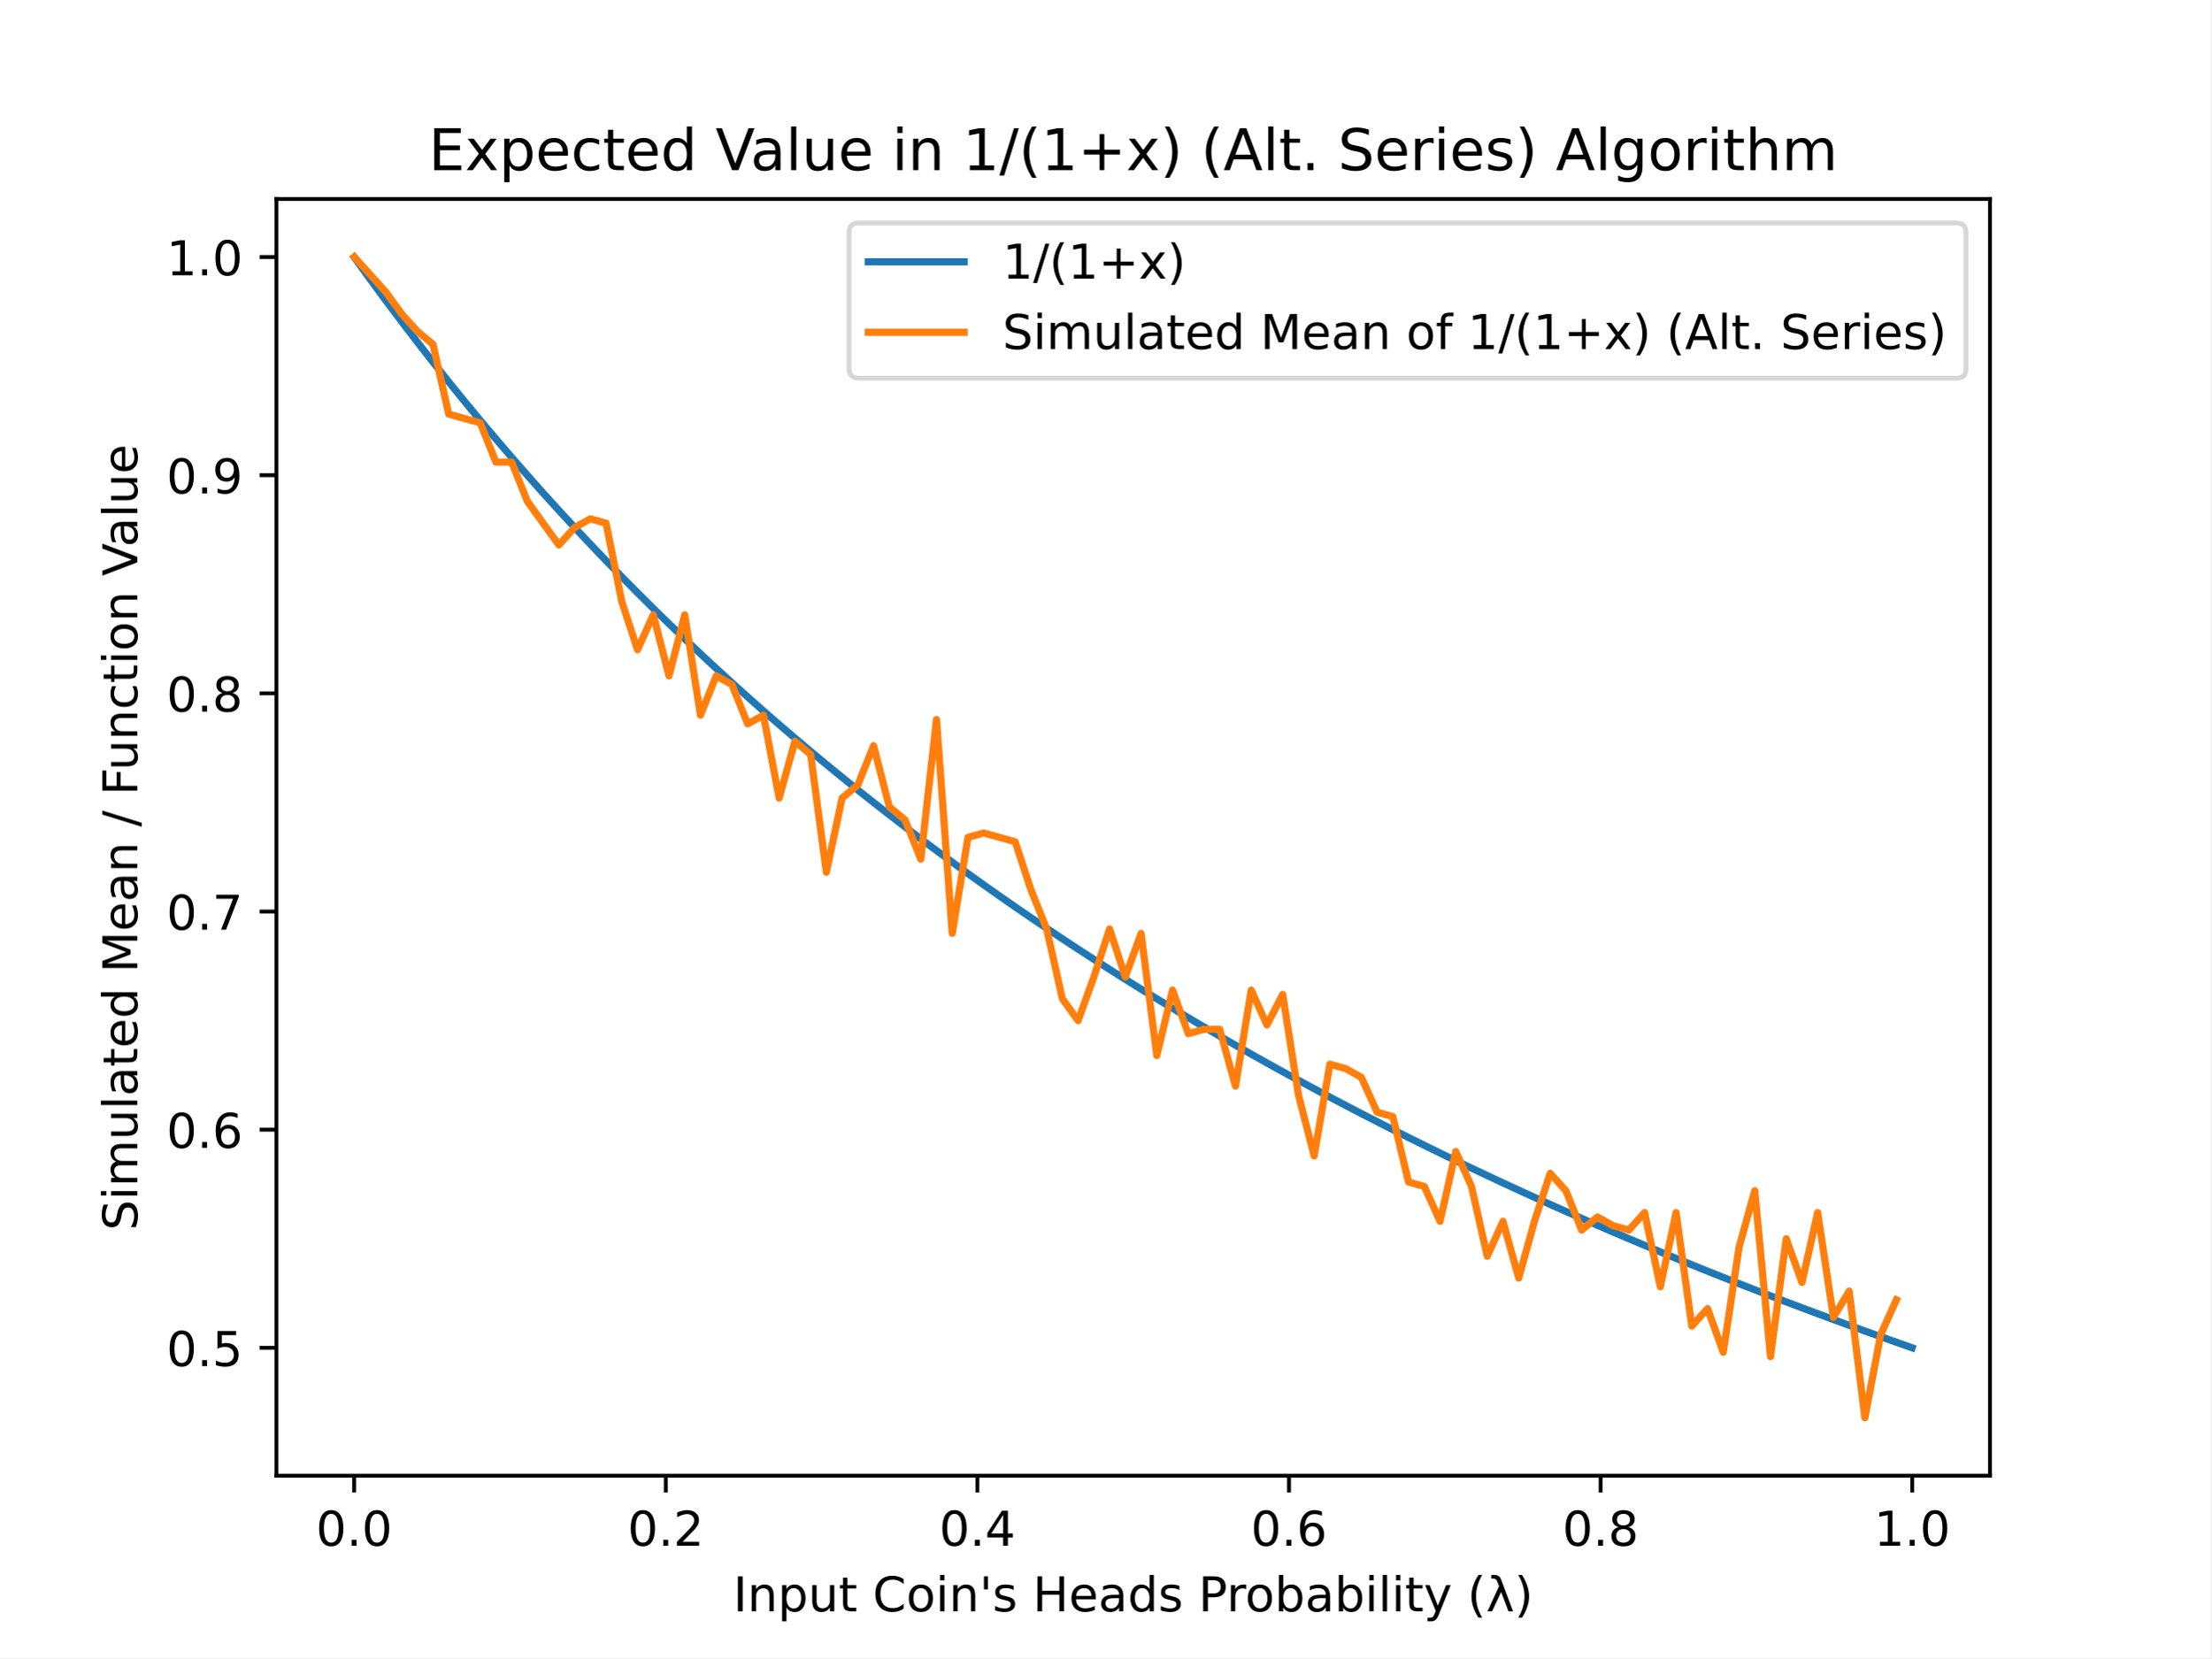
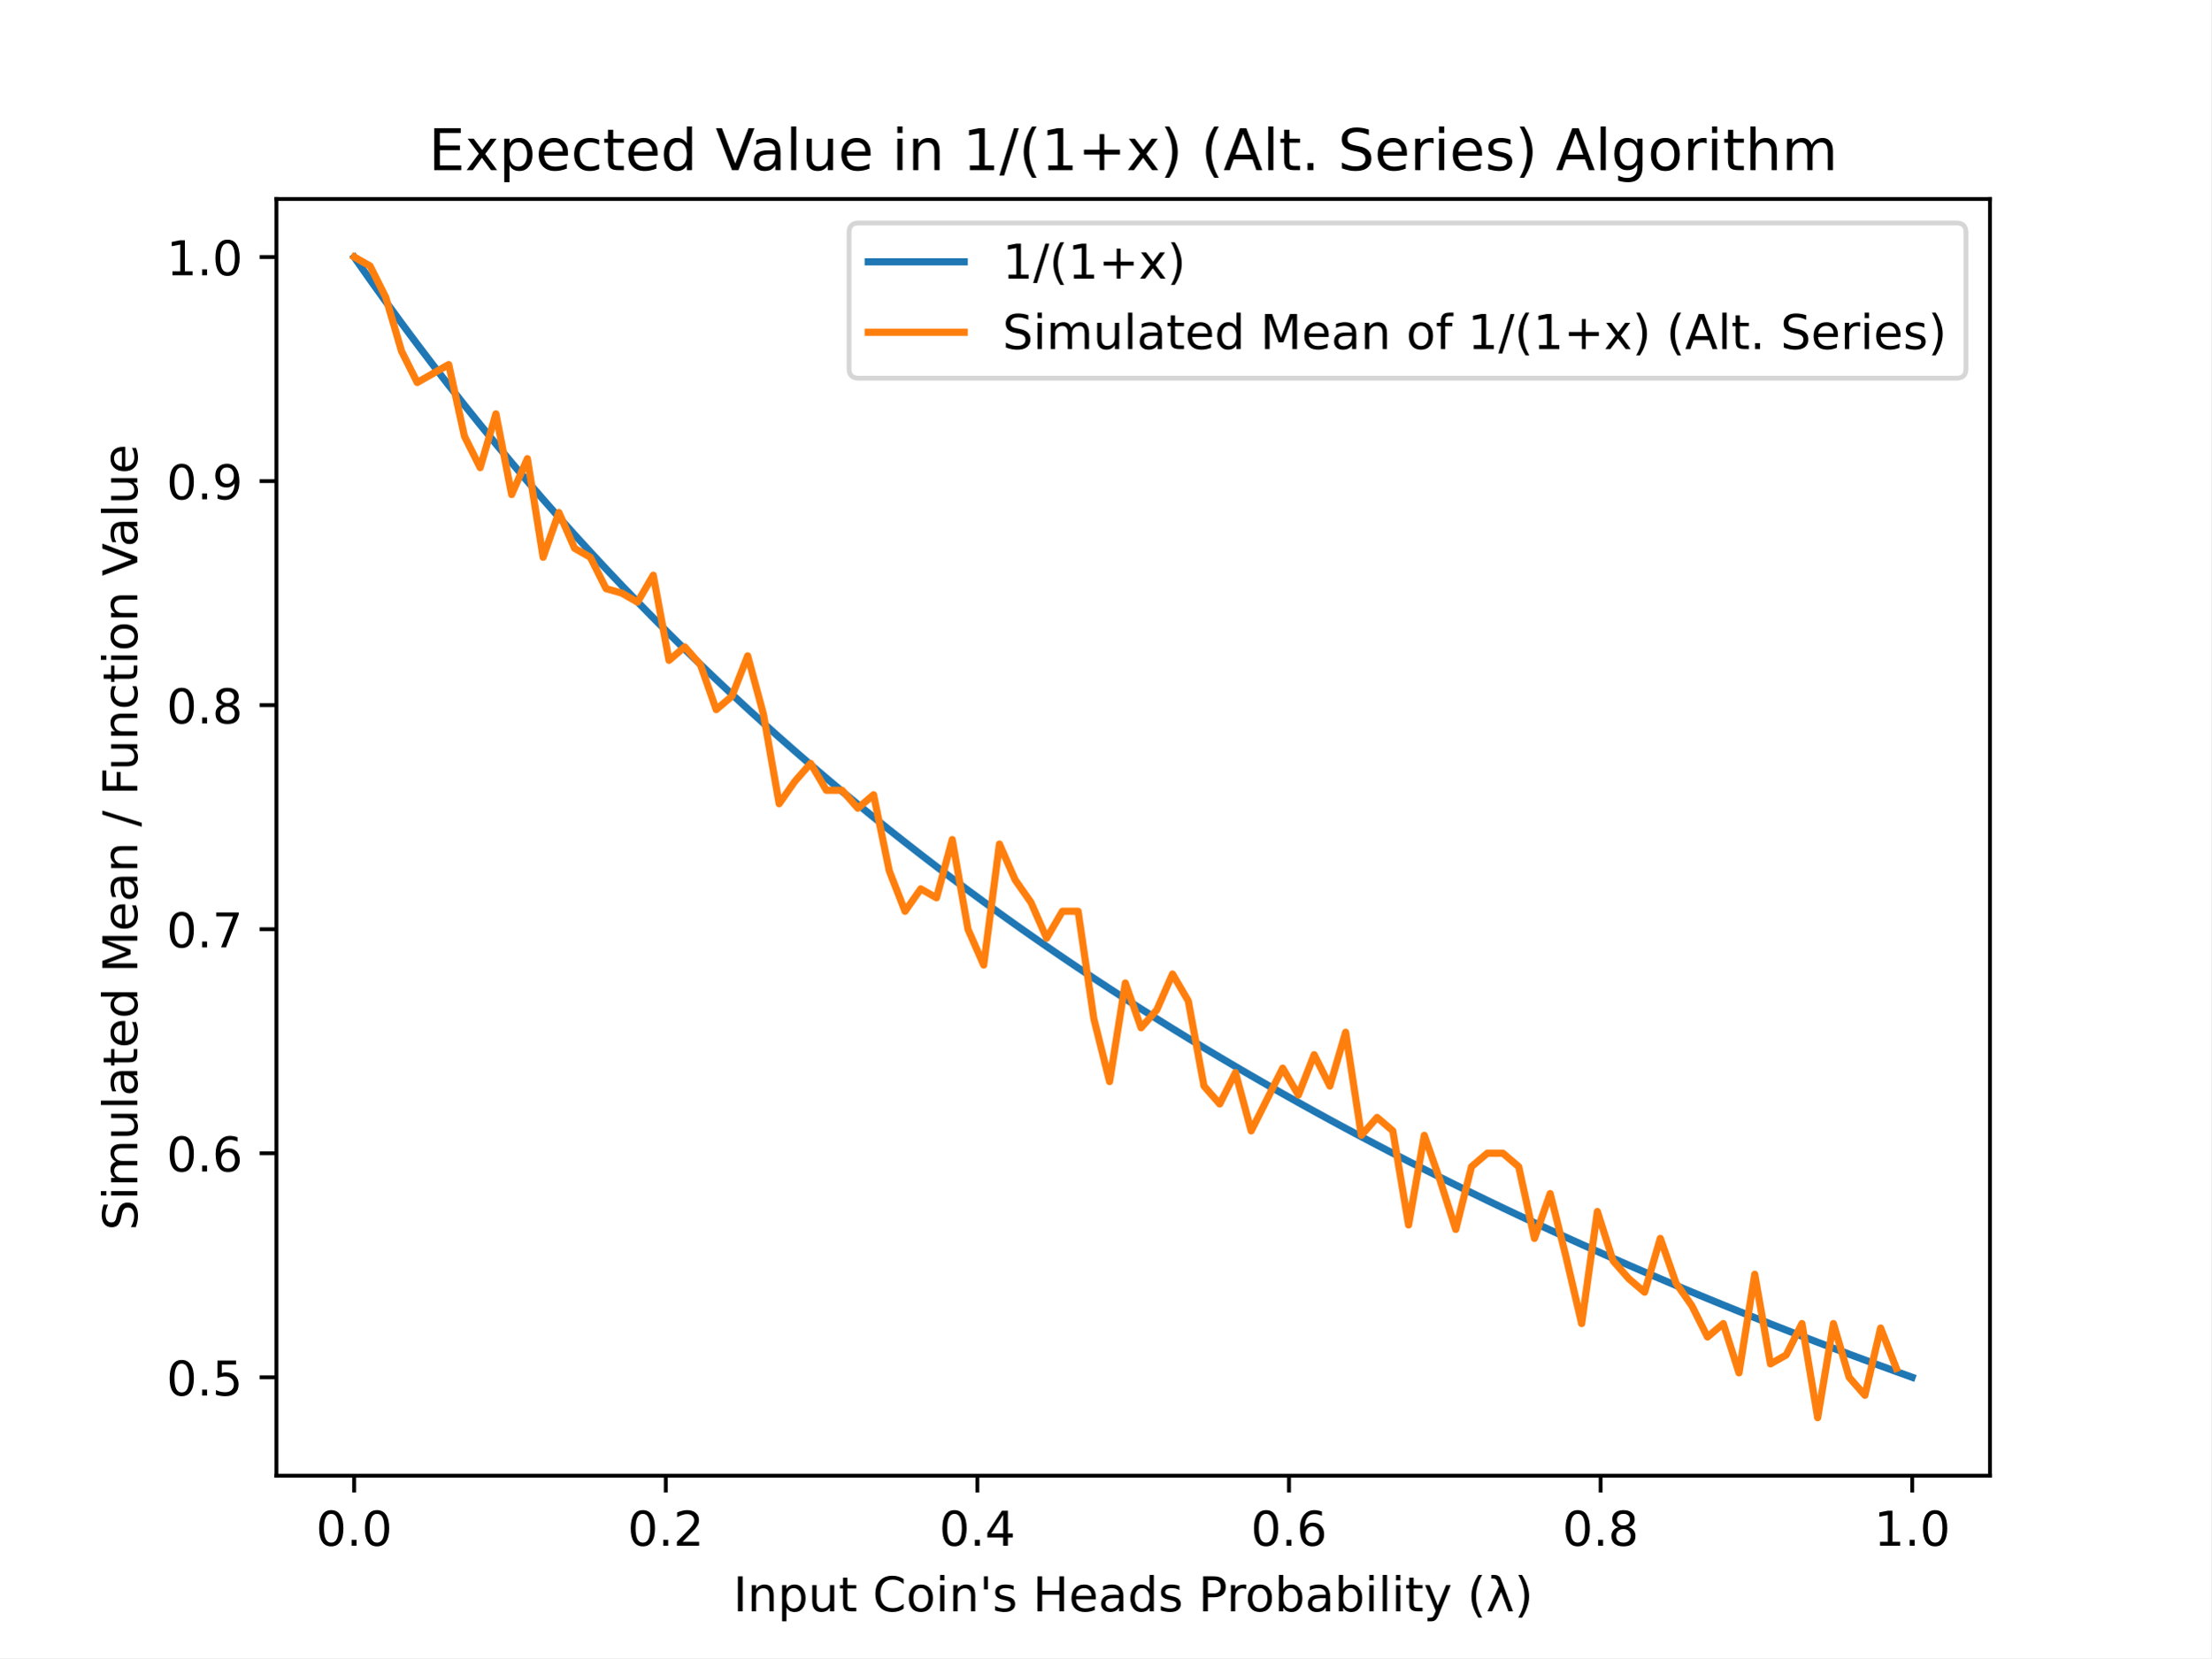
<svg xmlns="http://www.w3.org/2000/svg" xmlns:xlink="http://www.w3.org/1999/xlink" height="345.6pt" version="1.1" viewBox="0 0 460.8 345.6" width="460.8pt">
  <defs>
    <style type="text/css">
*{stroke-linecap:butt;stroke-linejoin:round;}
  </style>
  </defs>
  <g id="figure_1">
    <g id="patch_1">
      <path d="M 0 345.6  L 460.8 345.6  L 460.8 0  L 0 0  z " style="fill:#ffffff;" />
    </g>
    <g id="axes_1">
      <g id="patch_2">
        <path d="M 57.6 307.584  L 414.72 307.584  L 414.72 41.472  L 57.6 41.472  z " style="fill:#ffffff;" />
      </g>
      <g id="matplotlib.axis_1">
        <g id="xtick_1">
          <g id="line2d_1">
            <defs>
-               <path d="M 0 0  L 0 3.5  " id="m2bebfa7ff0" style="stroke:#000000;stroke-width:0.8;" />
+               <path d="M 0 0  L 0 3.5  " id="mce95ceb95d" style="stroke:#000000;stroke-width:0.8;" />
            </defs>
            <g>
-               <use style="stroke:#000000;stroke-width:0.8;" x="73.8" xlink:href="#m2bebfa7ff0" y="307.584" />
+               <use style="stroke:#000000;stroke-width:0.8;" x="73.8" xlink:href="#mce95ceb95d" y="307.584" />
            </g>
          </g>
          <g id="text_1">
            <text style="font-family:DejaVu Sans;font-size:10px;font-style:normal;font-weight:normal;text-anchor:middle;" transform="rotate(-0, 73.80026, 322.1824)" x="73.8" y="322.182">0.0</text>
          </g>
        </g>
        <g id="xtick_2">
          <g id="line2d_2">
            <g>
-               <use style="stroke:#000000;stroke-width:0.8;" x="138.744" xlink:href="#m2bebfa7ff0" y="307.584" />
+               <use style="stroke:#000000;stroke-width:0.8;" x="138.744" xlink:href="#mce95ceb95d" y="307.584" />
            </g>
          </g>
          <g id="text_2">
            <text style="font-family:DejaVu Sans;font-size:10px;font-style:normal;font-weight:normal;text-anchor:middle;" transform="rotate(-0, 138.7442, 322.1824)" x="138.744" y="322.182">0.2</text>
          </g>
        </g>
        <g id="xtick_3">
          <g id="line2d_3">
            <g>
-               <use style="stroke:#000000;stroke-width:0.8;" x="203.688" xlink:href="#m2bebfa7ff0" y="307.584" />
+               <use style="stroke:#000000;stroke-width:0.8;" x="203.688" xlink:href="#mce95ceb95d" y="307.584" />
            </g>
          </g>
          <g id="text_3">
            <text style="font-family:DejaVu Sans;font-size:10px;font-style:normal;font-weight:normal;text-anchor:middle;" transform="rotate(-0, 203.6881, 322.1824)" x="203.688" y="322.182">0.4</text>
          </g>
        </g>
        <g id="xtick_4">
          <g id="line2d_4">
            <g>
-               <use style="stroke:#000000;stroke-width:0.8;" x="268.632" xlink:href="#m2bebfa7ff0" y="307.584" />
+               <use style="stroke:#000000;stroke-width:0.8;" x="268.632" xlink:href="#mce95ceb95d" y="307.584" />
            </g>
          </g>
          <g id="text_4">
            <text style="font-family:DejaVu Sans;font-size:10px;font-style:normal;font-weight:normal;text-anchor:middle;" transform="rotate(-0, 268.6319, 322.1824)" x="268.632" y="322.182">0.6</text>
          </g>
        </g>
        <g id="xtick_5">
          <g id="line2d_5">
            <g>
-               <use style="stroke:#000000;stroke-width:0.8;" x="333.576" xlink:href="#m2bebfa7ff0" y="307.584" />
+               <use style="stroke:#000000;stroke-width:0.8;" x="333.576" xlink:href="#mce95ceb95d" y="307.584" />
            </g>
          </g>
          <g id="text_5">
            <text style="font-family:DejaVu Sans;font-size:10px;font-style:normal;font-weight:normal;text-anchor:middle;" transform="rotate(-0, 333.5758, 322.1824)" x="333.576" y="322.182">0.8</text>
          </g>
        </g>
        <g id="xtick_6">
          <g id="line2d_6">
            <g>
-               <use style="stroke:#000000;stroke-width:0.8;" x="398.52" xlink:href="#m2bebfa7ff0" y="307.584" />
+               <use style="stroke:#000000;stroke-width:0.8;" x="398.52" xlink:href="#mce95ceb95d" y="307.584" />
            </g>
          </g>
          <g id="text_6">
            <text style="font-family:DejaVu Sans;font-size:10px;font-style:normal;font-weight:normal;text-anchor:middle;" transform="rotate(-0, 398.5197, 322.1824)" x="398.52" y="322.182">1.0</text>
          </g>
        </g>
        <g id="text_7">
          <text style="font-family:DejaVu Sans;font-size:10px;font-style:normal;font-weight:normal;text-anchor:middle;" transform="rotate(-0, 236.16, 335.8606)" x="236.16" y="335.861">Input Coin's Heads Probability (λ)</text>
        </g>
      </g>
      <g id="matplotlib.axis_2">
        <g id="ytick_1">
          <g id="line2d_7">
            <defs>
-               <path d="M 0 0  L -3.5 0  " id="maf26cce228" style="stroke:#000000;stroke-width:0.8;" />
+               <path d="M 0 0  L -3.5 0  " id="me370efc0f8" style="stroke:#000000;stroke-width:0.8;" />
            </defs>
            <g>
-               <use style="stroke:#000000;stroke-width:0.8;" x="57.6" xlink:href="#maf26cce228" y="280.936" />
+               <use style="stroke:#000000;stroke-width:0.8;" x="57.6" xlink:href="#me370efc0f8" y="287.082" />
            </g>
          </g>
          <g id="text_8">
-             <text style="font-family:DejaVu Sans;font-size:10px;font-style:normal;font-weight:normal;text-anchor:end;" transform="rotate(-0, 50.6, 284.7356)" x="50.6" y="284.736">0.5</text>
+             <text style="font-family:DejaVu Sans;font-size:10px;font-style:normal;font-weight:normal;text-anchor:end;" transform="rotate(-0, 50.6, 290.8807)" x="50.6" y="290.881">0.5</text>
          </g>
        </g>
        <g id="ytick_2">
          <g id="line2d_8">
            <g>
-               <use style="stroke:#000000;stroke-width:0.8;" x="57.6" xlink:href="#maf26cce228" y="235.463" />
+               <use style="stroke:#000000;stroke-width:0.8;" x="57.6" xlink:href="#me370efc0f8" y="240.379" />
            </g>
          </g>
          <g id="text_9">
-             <text style="font-family:DejaVu Sans;font-size:10px;font-style:normal;font-weight:normal;text-anchor:end;" transform="rotate(-0, 50.6, 239.262)" x="50.6" y="239.262">0.6</text>
+             <text style="font-family:DejaVu Sans;font-size:10px;font-style:normal;font-weight:normal;text-anchor:end;" transform="rotate(-0, 50.6, 244.178)" x="50.6" y="244.178">0.6</text>
          </g>
        </g>
        <g id="ytick_3">
          <g id="line2d_9">
            <g>
-               <use style="stroke:#000000;stroke-width:0.8;" x="57.6" xlink:href="#maf26cce228" y="189.989" />
+               <use style="stroke:#000000;stroke-width:0.8;" x="57.6" xlink:href="#me370efc0f8" y="193.676" />
            </g>
          </g>
          <g id="text_10">
-             <text style="font-family:DejaVu Sans;font-size:10px;font-style:normal;font-weight:normal;text-anchor:end;" transform="rotate(-0, 50.6, 193.7883)" x="50.6" y="193.788">0.7</text>
+             <text style="font-family:DejaVu Sans;font-size:10px;font-style:normal;font-weight:normal;text-anchor:end;" transform="rotate(-0, 50.6, 197.4753)" x="50.6" y="197.475">0.7</text>
          </g>
        </g>
        <g id="ytick_4">
          <g id="line2d_10">
            <g>
-               <use style="stroke:#000000;stroke-width:0.8;" x="57.6" xlink:href="#maf26cce228" y="144.515" />
+               <use style="stroke:#000000;stroke-width:0.8;" x="57.6" xlink:href="#me370efc0f8" y="146.973" />
            </g>
          </g>
          <g id="text_11">
-             <text style="font-family:DejaVu Sans;font-size:10px;font-style:normal;font-weight:normal;text-anchor:end;" transform="rotate(-0, 50.6, 148.3146)" x="50.6" y="148.315">0.8</text>
+             <text style="font-family:DejaVu Sans;font-size:10px;font-style:normal;font-weight:normal;text-anchor:end;" transform="rotate(-0, 50.6, 150.7726)" x="50.6" y="150.773">0.8</text>
          </g>
        </g>
        <g id="ytick_5">
          <g id="line2d_11">
            <g>
-               <use style="stroke:#000000;stroke-width:0.8;" x="57.6" xlink:href="#maf26cce228" y="99.042" />
+               <use style="stroke:#000000;stroke-width:0.8;" x="57.6" xlink:href="#me370efc0f8" y="100.271" />
            </g>
          </g>
          <g id="text_12">
-             <text style="font-family:DejaVu Sans;font-size:10px;font-style:normal;font-weight:normal;text-anchor:end;" transform="rotate(-0, 50.6, 102.8409)" x="50.6" y="102.841">0.9</text>
+             <text style="font-family:DejaVu Sans;font-size:10px;font-style:normal;font-weight:normal;text-anchor:end;" transform="rotate(-0, 50.6, 104.0699)" x="50.6" y="104.07">0.9</text>
          </g>
        </g>
        <g id="ytick_6">
          <g id="line2d_12">
            <g>
-               <use style="stroke:#000000;stroke-width:0.8;" x="57.6" xlink:href="#maf26cce228" y="53.568" />
+               <use style="stroke:#000000;stroke-width:0.8;" x="57.6" xlink:href="#me370efc0f8" y="53.568" />
            </g>
          </g>
          <g id="text_13">
            <text style="font-family:DejaVu Sans;font-size:10px;font-style:normal;font-weight:normal;text-anchor:end;" transform="rotate(-0, 50.6, 57.36722)" x="50.6" y="57.367">1.0</text>
          </g>
        </g>
        <g id="text_14">
          <text style="font-family:DejaVu Sans;font-size:10px;font-style:normal;font-weight:normal;text-anchor:middle;" transform="rotate(-90, 28.61719, 174.528)" x="28.617" y="174.528">Simulated Mean / Function Value</text>
        </g>
      </g>
      <g id="line2d_13">
-         <path clip-path="url(#pca1e24cacb)" d="M 73.833 53.613  L 77.112 58.159  L 80.391 62.615  L 83.671 66.983  L 86.95 71.266  L 90.229 75.467  L 93.509 79.588  L 96.788 83.632  L 100.067 87.6  L 103.347 91.494  L 106.626 95.317  L 109.905 99.07  L 113.185 102.756  L 116.464 106.376  L 119.743 109.932  L 123.023 113.426  L 126.302 116.859  L 129.581 120.232  L 132.861 123.548  L 136.14 126.808  L 139.42 130.013  L 142.699 133.165  L 145.978 136.264  L 149.258 139.313  L 152.537 142.312  L 155.816 145.263  L 159.096 148.167  L 162.375 151.024  L 165.654 153.837  L 168.934 156.606  L 172.213 159.331  L 175.492 162.015  L 178.772 164.658  L 182.051 167.261  L 185.33 169.824  L 188.61 172.35  L 191.889 174.838  L 195.168 177.289  L 198.448 179.705  L 201.727 182.086  L 205.006 184.432  L 208.286 186.745  L 211.565 189.025  L 214.844 191.273  L 218.124 193.489  L 221.403 195.675  L 224.682 197.831  L 227.962 199.957  L 231.241 202.054  L 234.52 204.123  L 237.8 206.164  L 241.079 208.178  L 244.358 210.165  L 247.638 212.126  L 250.917 214.062  L 254.196 215.972  L 257.476 217.858  L 260.755 219.719  L 264.034 221.557  L 267.314 223.371  L 270.593 225.163  L 273.872 226.932  L 277.152 228.68  L 280.431 230.405  L 283.71 232.11  L 286.99 233.794  L 290.269 235.457  L 293.548 237.101  L 296.828 238.724  L 300.107 240.329  L 303.386 241.914  L 306.666 243.481  L 309.945 245.029  L 313.224 246.56  L 316.504 248.072  L 319.783 249.568  L 323.062 251.046  L 326.342 252.507  L 329.621 253.952  L 332.9 255.381  L 336.18 256.794  L 339.459 258.191  L 342.739 259.572  L 346.018 260.939  L 349.297 262.29  L 352.577 263.627  L 355.856 264.95  L 359.135 266.258  L 362.415 267.552  L 365.694 268.832  L 368.973 270.099  L 372.253 271.353  L 375.532 272.593  L 378.811 273.821  L 382.091 275.035  L 385.37 276.238  L 388.649 277.427  L 391.929 278.605  L 395.208 279.771  L 398.487 280.925  " style="fill:none;stroke:#1f77b4;stroke-linecap:square;stroke-width:1.5;" />
+         <path clip-path="url(#p64567af733)" d="M 73.833 53.615  L 77.112 58.283  L 80.391 62.859  L 83.671 67.345  L 86.95 71.745  L 90.229 76.059  L 93.509 80.292  L 96.788 84.444  L 100.067 88.519  L 103.347 92.519  L 106.626 96.445  L 109.905 100.3  L 113.185 104.086  L 116.464 107.803  L 119.743 111.455  L 123.023 115.043  L 126.302 118.569  L 129.581 122.034  L 132.861 125.44  L 136.14 128.788  L 139.42 132.079  L 142.699 135.316  L 145.978 138.499  L 149.258 141.631  L 152.537 144.711  L 155.816 147.741  L 159.096 150.724  L 162.375 153.658  L 165.654 156.547  L 168.934 159.39  L 172.213 162.19  L 175.492 164.946  L 178.772 167.66  L 182.051 170.334  L 185.33 172.966  L 188.61 175.56  L 191.889 178.115  L 195.168 180.633  L 198.448 183.114  L 201.727 185.559  L 205.006 187.969  L 208.286 190.344  L 211.565 192.686  L 214.844 194.995  L 218.124 197.271  L 221.403 199.516  L 224.682 201.73  L 227.962 203.913  L 231.241 206.067  L 234.52 208.192  L 237.8 210.288  L 241.079 212.357  L 244.358 214.397  L 247.638 216.412  L 250.917 218.399  L 254.196 220.361  L 257.476 222.298  L 260.755 224.21  L 264.034 226.097  L 267.314 227.961  L 270.593 229.801  L 273.872 231.618  L 277.152 233.412  L 280.431 235.185  L 283.71 236.936  L 286.99 238.665  L 290.269 240.373  L 293.548 242.061  L 296.828 243.729  L 300.107 245.376  L 303.386 247.005  L 306.666 248.614  L 309.945 250.204  L 313.224 251.776  L 316.504 253.329  L 319.783 254.865  L 323.062 256.383  L 326.342 257.884  L 329.621 259.368  L 332.9 260.835  L 336.18 262.286  L 339.459 263.721  L 342.739 265.14  L 346.018 266.544  L 349.297 267.932  L 352.577 269.304  L 355.856 270.663  L 359.135 272.006  L 362.415 273.335  L 365.694 274.65  L 368.973 275.951  L 372.253 277.239  L 375.532 278.513  L 378.811 279.773  L 382.091 281.021  L 385.37 282.256  L 388.649 283.478  L 391.929 284.687  L 395.208 285.885  L 398.487 287.07  " style="fill:none;stroke:#1f77b4;stroke-linecap:square;stroke-width:1.5;" />
      </g>
      <g id="line2d_14">
-         <path clip-path="url(#pca1e24cacb)" d="M 73.833 53.568  L 77.112 57.206  L 80.391 60.844  L 83.671 65.391  L 86.95 69.029  L 90.229 71.757  L 93.509 86.309  L 96.788 87.219  L 100.067 88.128  L 103.347 96.313  L 106.626 96.313  L 109.905 104.499  L 113.185 109.046  L 116.464 113.593  L 119.743 109.955  L 123.023 108.136  L 126.302 109.046  L 129.581 125.416  L 132.861 135.421  L 136.14 128.145  L 139.42 140.877  L 142.699 128.145  L 145.978 149.063  L 149.258 140.877  L 152.537 142.696  L 155.816 150.882  L 159.096 149.063  L 162.375 166.343  L 165.654 154.52  L 168.934 157.248  L 172.213 181.804  L 175.492 166.343  L 178.772 163.614  L 182.051 155.429  L 185.33 168.162  L 188.61 170.89  L 191.889 179.075  L 195.168 149.972  L 198.448 194.536  L 201.727 174.528  L 205.006 173.619  L 208.286 174.528  L 211.565 175.437  L 214.844 185.442  L 218.124 193.627  L 221.403 208.179  L 224.682 212.726  L 227.962 203.631  L 231.241 193.627  L 234.52 203.631  L 237.8 194.536  L 241.079 220.002  L 244.358 206.36  L 247.638 215.454  L 250.917 214.545  L 254.196 214.545  L 257.476 226.368  L 260.755 206.36  L 264.034 213.635  L 267.314 207.269  L 270.593 228.187  L 273.872 240.92  L 277.152 221.821  L 280.431 222.73  L 283.71 224.549  L 286.99 231.825  L 290.269 232.734  L 293.548 246.376  L 296.828 247.286  L 300.107 254.562  L 303.386 240.01  L 306.666 247.286  L 309.945 261.837  L 313.224 254.562  L 316.504 266.385  L 319.783 254.562  L 323.062 244.557  L 326.342 248.195  L 329.621 256.381  L 332.9 253.652  L 336.18 255.471  L 339.459 256.381  L 342.739 252.743  L 346.018 268.204  L 349.297 252.743  L 352.577 276.389  L 355.856 272.751  L 359.135 281.846  L 362.415 260.019  L 365.694 248.195  L 368.973 282.755  L 372.253 258.2  L 375.532 267.294  L 378.811 252.743  L 382.091 274.57  L 385.37 269.113  L 388.649 295.488  L 391.929 278.208  L 395.208 270.932  " style="fill:none;stroke:#ff7f0e;stroke-linecap:square;stroke-width:1.5;" />
+         <path clip-path="url(#p64567af733)" d="M 73.833 53.568  L 77.112 55.436  L 80.391 61.974  L 83.671 73.183  L 86.95 79.722  L 90.229 77.853  L 93.509 75.985  L 96.788 90.93  L 100.067 97.469  L 103.347 86.26  L 106.626 103.073  L 109.905 95.6  L 113.185 116.15  L 116.464 106.809  L 119.743 114.282  L 123.023 116.15  L 126.302 122.688  L 129.581 123.622  L 132.861 125.49  L 136.14 119.886  L 139.42 137.633  L 142.699 134.831  L 145.978 138.567  L 149.258 147.907  L 152.537 145.105  L 155.816 136.699  L 159.096 148.842  L 162.375 167.523  L 165.654 162.852  L 168.934 159.116  L 172.213 164.72  L 175.492 164.72  L 178.772 168.457  L 182.051 165.654  L 185.33 181.533  L 188.61 189.94  L 191.889 185.27  L 195.168 187.138  L 198.448 174.995  L 201.727 193.676  L 205.006 201.149  L 208.286 175.929  L 211.565 183.402  L 214.844 188.072  L 218.124 195.544  L 221.403 189.94  L 224.682 189.94  L 227.962 212.357  L 231.241 225.434  L 234.52 204.885  L 237.8 214.225  L 241.079 210.489  L 244.358 203.017  L 247.638 208.621  L 250.917 226.368  L 254.196 230.104  L 257.476 223.566  L 260.755 235.709  L 264.034 229.17  L 267.314 222.632  L 270.593 228.236  L 273.872 219.83  L 277.152 226.368  L 280.431 215.159  L 283.71 236.643  L 286.99 232.906  L 290.269 235.709  L 293.548 255.324  L 296.828 236.643  L 300.107 245.983  L 303.386 256.258  L 306.666 243.181  L 309.945 240.379  L 313.224 240.379  L 316.504 243.181  L 319.783 258.126  L 323.062 248.785  L 326.342 261.862  L 329.621 275.873  L 332.9 252.522  L 336.18 262.796  L 339.459 266.532  L 342.739 269.334  L 346.018 258.126  L 349.297 267.466  L 352.577 272.137  L 355.856 278.675  L 359.135 275.873  L 362.415 286.147  L 365.694 265.598  L 368.973 284.279  L 372.253 282.411  L 375.532 275.873  L 378.811 295.488  L 382.091 275.873  L 385.37 287.082  L 388.649 290.818  L 391.929 276.807  L 395.208 285.213  " style="fill:none;stroke:#ff7f0e;stroke-linecap:square;stroke-width:1.5;" />
      </g>
      <g id="patch_3">
        <path d="M 57.6 307.584  L 57.6 41.472  " style="fill:none;stroke:#000000;stroke-linecap:square;stroke-linejoin:miter;stroke-width:0.8;" />
      </g>
      <g id="patch_4">
        <path d="M 414.72 307.584  L 414.72 41.472  " style="fill:none;stroke:#000000;stroke-linecap:square;stroke-linejoin:miter;stroke-width:0.8;" />
      </g>
      <g id="patch_5">
        <path d="M 57.6 307.584  L 414.72 307.584  " style="fill:none;stroke:#000000;stroke-linecap:square;stroke-linejoin:miter;stroke-width:0.8;" />
      </g>
      <g id="patch_6">
        <path d="M 57.6 41.472  L 414.72 41.472  " style="fill:none;stroke:#000000;stroke-linecap:square;stroke-linejoin:miter;stroke-width:0.8;" />
      </g>
      <g id="text_15">
        <text style="font-family:DejaVu Sans;font-size:12px;font-style:normal;font-weight:normal;text-anchor:middle;" transform="rotate(-0, 236.16, 35.472)" x="236.16" y="35.472">Expected Value in 1/(1+x) (Alt. Series) Algorithm</text>
      </g>
      <g id="legend_1">
        <g id="patch_7">
          <path d="M 178.942 78.828  L 407.72 78.828  Q 409.72 78.828 409.72 76.828  L 409.72 48.472  Q 409.72 46.472 407.72 46.472  L 178.942 46.472  Q 176.942 46.472 176.942 48.472  L 176.942 76.828  Q 176.942 78.828 178.942 78.828  z " style="fill:#ffffff;opacity:0.8;stroke:#cccccc;stroke-linejoin:miter;" />
        </g>
        <g id="line2d_15">
          <path d="M 180.942 54.57  L 200.942 54.57  " style="fill:none;stroke:#1f77b4;stroke-linecap:square;stroke-width:1.5;" />
        </g>
        <g id="line2d_16" />
        <g id="text_16">
          <text style="font-family:DejaVu Sans;font-size:10px;font-style:normal;font-weight:normal;text-anchor:start;" transform="rotate(-0, 208.9419, 58.07044)" x="208.942" y="58.07">1/(1+x)</text>
        </g>
        <g id="line2d_17">
          <path d="M 180.942 69.249  L 200.942 69.249  " style="fill:none;stroke:#ff7f0e;stroke-linecap:square;stroke-width:1.5;" />
        </g>
        <g id="line2d_18" />
        <g id="text_17">
          <text style="font-family:DejaVu Sans;font-size:10px;font-style:normal;font-weight:normal;text-anchor:start;" transform="rotate(-0, 208.9419, 72.74856)" x="208.942" y="72.749">Simulated Mean of 1/(1+x) (Alt. Series)</text>
        </g>
      </g>
    </g>
  </g>
  <defs>
-     <clipPath id="pca1e24cacb">
+     <clipPath id="p64567af733">
      <rect height="266.112" width="357.12" x="57.6" y="41.472" />
    </clipPath>
  </defs>
</svg>
